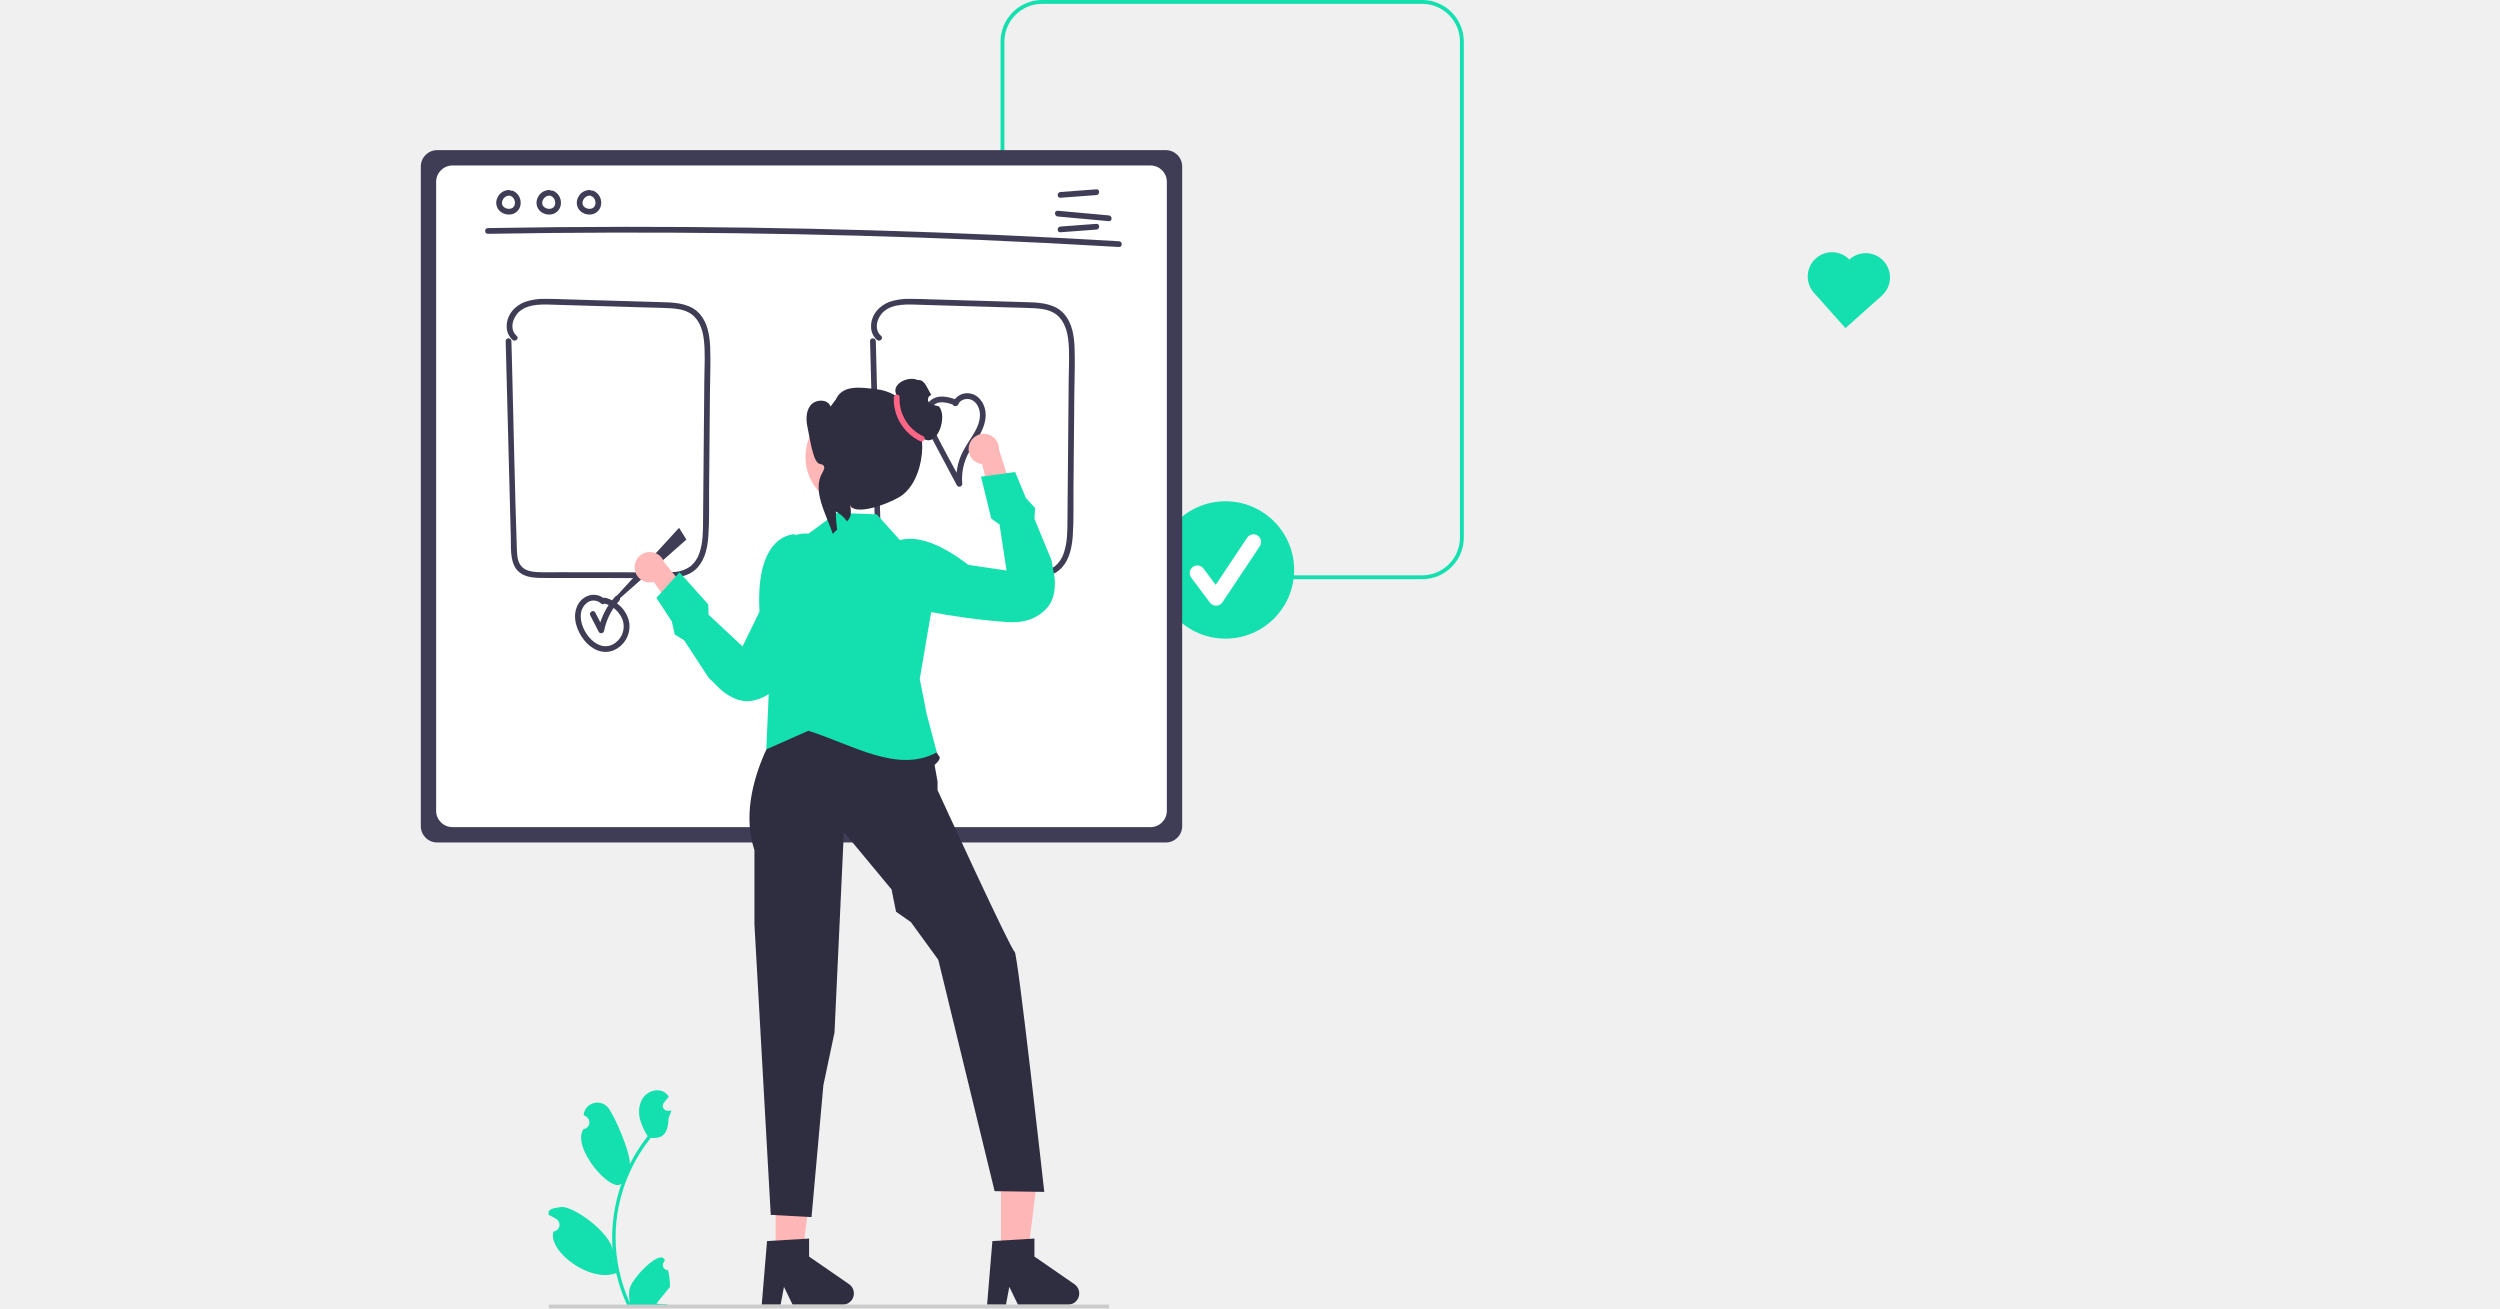
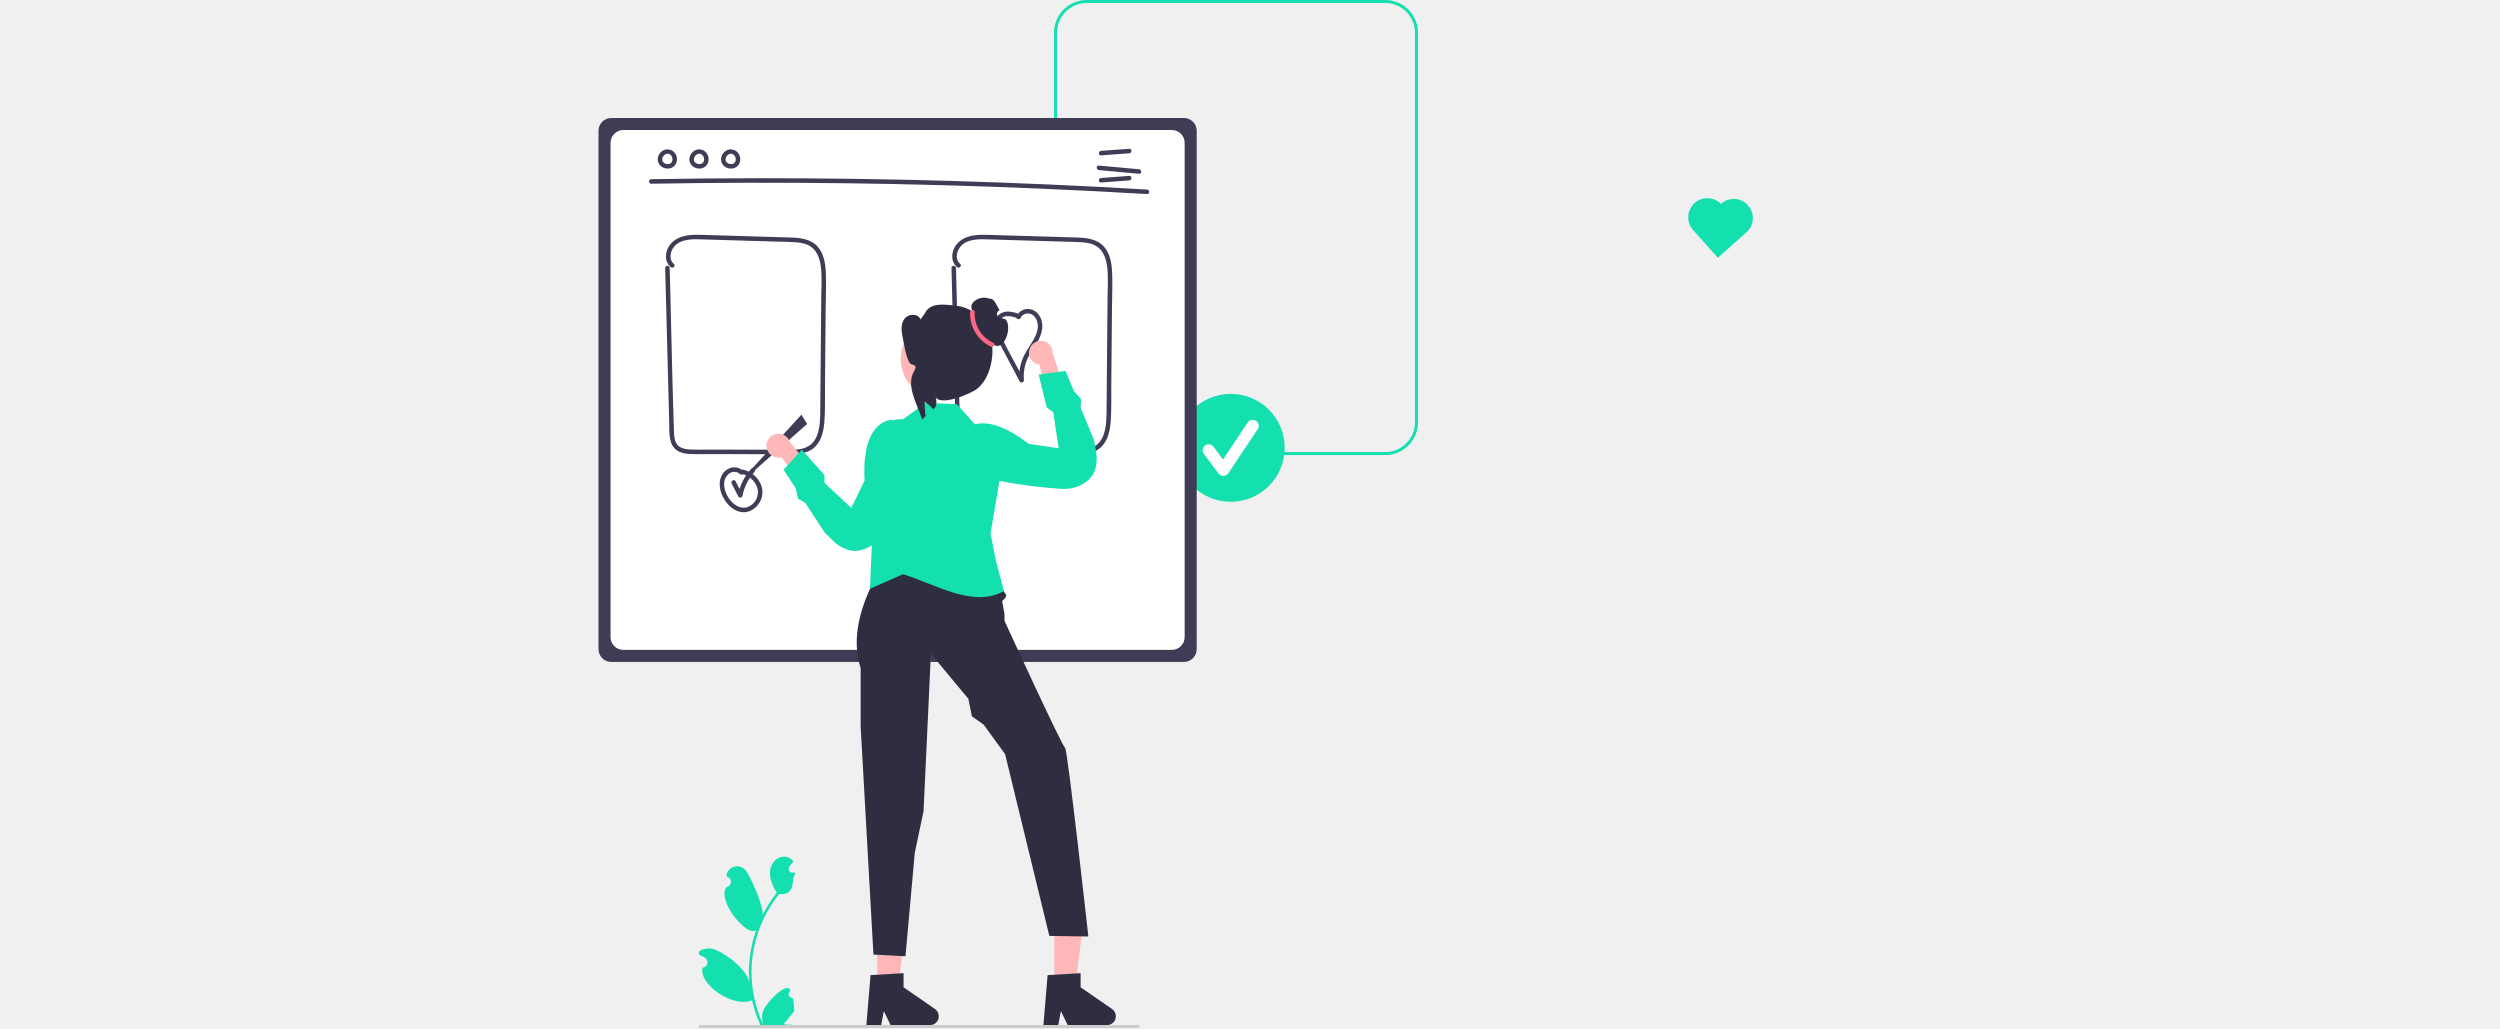
- <svg xmlns="http://www.w3.org/2000/svg" data-name="Layer 1" width="535" height="280" viewBox="0 0 864.731 682.242">
+ <svg xmlns="http://www.w3.org/2000/svg" data-name="Layer 1" width="535" height="220" viewBox="0 0 864.731 682.242">
  <path d="M695.636,404.871H497.503a20.729,20.729,0,0,1-20.706-20.706V125.577a20.729,20.729,0,0,1,20.706-20.706H695.636a20.729,20.729,0,0,1,20.706,20.706V384.165A20.729,20.729,0,0,1,695.636,404.871Z" transform="translate(-173.493 -103.8713)" fill="#f0f0f0" />
  <path d="M695.636,405.871H497.503a21.731,21.731,0,0,1-21.706-21.706V125.577a21.73,21.73,0,0,1,21.706-21.706h198.133a21.731,21.731,0,0,1,21.706,21.706V384.165A21.731,21.731,0,0,1,695.636,405.871ZM497.503,105.871A19.728,19.728,0,0,0,477.797,125.577V384.165a19.728,19.728,0,0,0,19.706,19.706h198.133a19.728,19.728,0,0,0,19.706-19.706V125.577a19.728,19.728,0,0,0-19.706-19.706Z" transform="translate(-173.493 -103.8713)" fill="#14dfae" />
  <path d="M1017.518,404.871H819.384a20.729,20.729,0,0,1-20.706-20.706V125.577a20.729,20.729,0,0,1,20.706-20.706h198.133a20.729,20.729,0,0,1,20.706,20.706V384.165A20.729,20.729,0,0,1,1017.518,404.871Z" transform="translate(-173.493 -103.8713)" fill="#f0f0f0" />
  <circle cx="419.571" cy="297.192" r="35.811" fill="#14dfae" />
  <path d="M588.178,419.701a3.982,3.982,0,0,1-3.186-1.594l-9.77-13.027a3.983,3.983,0,1,1,6.374-4.78l6.392,8.522,16.416-24.624a3.984,3.984,0,0,1,6.629,4.419l-19.54,29.309a3.985,3.985,0,0,1-3.204,1.773C588.252,419.701,588.215,419.701,588.178,419.701Z" transform="translate(-173.493 -103.8713)" fill="#fff" />
  <path d="M561.993,543.162h-380a8.51,8.51,0,0,1-8.5-8.5v-344a8.509,8.509,0,0,1,8.5-8.5h380a8.509,8.509,0,0,1,8.5,8.5v344A8.51,8.51,0,0,1,561.993,543.162Z" transform="translate(-173.493 -103.8713)" fill="#3f3d56" />
  <path d="M553.993,535.162h-364a8.51,8.51,0,0,1-8.5-8.5v-328a8.509,8.509,0,0,1,8.5-8.5h364a8.509,8.509,0,0,1,8.5,8.5v328A8.51,8.51,0,0,1,553.993,535.162Z" transform="translate(-173.493 -103.8713)" fill="#fff" />
  <path d="M208.487,225.796q64.256-1.117,128.526-.321,64.26.801,128.478,3.524,36.035,1.528,72.041,3.662c1.929.114,1.922-2.886,0-3q-64.153-3.796-128.4-5.681-64.238-1.88-128.513-1.837-36.067.024-72.131.654c-1.928.034-1.934,3.034,0,3Z" transform="translate(-173.493 -103.8713)" fill="#3f3d56" />
  <path d="M507.022,206.985l18.731-1.394c1.914-.142,1.929-3.144,0-3l-18.731,1.394c-1.914.142-1.929,3.144,0,3Z" transform="translate(-173.493 -103.8713)" fill="#3f3d56" />
  <path d="M507.022,224.985l18.731-1.394c1.914-.142,1.929-3.144,0-3l-18.731,1.394c-1.914.142-1.929,3.144,0,3Z" transform="translate(-173.493 -103.8713)" fill="#3f3d56" />
  <path d="M505.613,216.765l26.632,2.42c1.922.175,1.91-2.826,0-3l-26.632-2.42c-1.922-.175-1.91,2.826,0,3Z" transform="translate(-173.493 -103.8713)" fill="#3f3d56" />
  <path d="M219.572,202.951a6.636,6.636,0,0,0-6.133,4.006,5.974,5.974,0,0,0,1.375,7.096,7.102,7.102,0,0,0,6.729,1.367,6.003,6.003,0,0,0,4.023-5.643,6.707,6.707,0,0,0-4.179-6.469,1.506,1.506,0,0,0-1.845,1.048,1.543,1.543,0,0,0,1.048,1.845c.261.101-.239-.128.005.004.1.055.203.104.301.162.084.05.164.104.246.157.28.183-.137-.134.042.03.155.142.309.281.45.439.053.059.262.225.1.109-.124-.088-.048-.068,0,.003.036.054.075.106.111.16a5.346,5.346,0,0,1,.318.55c.022.044.042.089.065.132.042.082.103.103.004.001-.094-.098-.034-.091-.001.003.022.062.046.123.068.185a5.78,5.78,0,0,1,.177.617c.022.097.04.194.059.291.067.344-.01-.214.006.042.014.214.029.425.026.639q-.003.147-.013.294c-.003.049-.009.098-.012.146-.016.235-.016-.086.017-.108a2.77,2.77,0,0,0-.136.617c-.027.093-.059.184-.089.277-.104.322.098-.175-.013.045a5.483,5.483,0,0,1-.306.55c-.049.074-.233.242-.082.125.164-.127-.086.091-.139.148q-.102.108-.213.209a1.702,1.702,0,0,1-.149.129c-.01-.005.251-.174.11-.084-.178.114-.347.235-.535.334-.022.012-.262.123-.261.127-.01-.041.309-.112.09-.042-.046.015-.091.033-.137.048a4.9,4.9,0,0,1-.609.162c-.047.009-.097.014-.144.026-.155.04.148-.024.157-.018a1.308,1.308,0,0,0-.341.03,5.581,5.581,0,0,1-.639-0c-.049-.003-.098-.008-.148-.011-.114-.007-.198-.089-.046 0.0.117.069.108.019.004-.001-.049-.009-.097-.017-.146-.026a5.824,5.824,0,0,1-.624-.153c-.11-.034-.218-.073-.327-.111a.869.869,0,0,1-.138-.053c-.001-.012.281.134.132.054-.187-.101-.381-.186-.564-.296-.098-.059-.191-.123-.286-.186a.923.923,0,0,1-.119-.085c.003-.013.233.2.112.085-.152-.145-.315-.275-.459-.43-.033-.035-.064-.072-.097-.108l-.032-.036q-.122-.149-.005.001c.079.023.076.111 0-.003-.027-.04-.055-.08-.082-.12a3.134,3.134,0,0,1-.31-.554c.007-.006.13.361.036.084-.018-.052-.038-.104-.055-.156q-.052-.156-.091-.315c-.026-.105-.039-.214-.065-.319-.044-.177.026.139.018.132-.025-.025-.014-.178-.016-.215-.012-.235.015-.464.019-.698.003-.181-.015.141-.019.132a.508.508,0,0,1,.028-.159c.027-.123.052-.247.086-.369q.057-.21.131-.414c.019-.051.041-.101.058-.153.063-.188-.125.227-.021.058.143-.234.249-.487.401-.717.036-.055.254-.359.138-.206-.115.153.119-.137.163-.187.184-.205.4-.373.591-.569.113-.116-.079.057-.09.065.059-.042.117-.086.176-.127q.156-.108.32-.204c.123-.072.262-.126.381-.202.141-.09-.108.04-.112.042a1.116,1.116,0,0,1,.201-.077c.116-.041.621-.259.727-.191-.005-.003-.384.03-.077.011.072-.005.144-.012.217-.015.147-.006.293-.002.439.005a1.51,1.51,0,0,0,1.5-1.5,1.533,1.533,0,0,0-1.5-1.5Z" transform="translate(-173.493 -103.8713)" fill="#3f3d56" />
  <path d="M240.572,202.951a6.636,6.636,0,0,0-6.133,4.006,5.974,5.974,0,0,0,1.375,7.096,7.102,7.102,0,0,0,6.729,1.367,6.003,6.003,0,0,0,4.023-5.643,6.707,6.707,0,0,0-4.179-6.469,1.506,1.506,0,0,0-1.845,1.048,1.543,1.543,0,0,0,1.048,1.845c.261.101-.239-.128.005.004.1.055.203.104.301.162.084.05.164.104.246.157.28.183-.137-.134.042.03.155.142.309.281.45.439.053.059.262.225.1.109-.124-.088-.048-.068,0,.003.036.054.075.106.111.16a5.346,5.346,0,0,1,.318.55c.022.044.042.089.065.132.042.082.103.103.004.001-.094-.098-.034-.091-.001.003.022.062.046.123.068.185a5.78,5.78,0,0,1,.177.617c.022.097.04.194.059.291.067.344-.01-.214.006.042.014.214.029.425.026.639q-.003.147-.013.294c-.003.049-.009.098-.012.146-.016.235-.016-.086.017-.108a2.77,2.77,0,0,0-.136.617c-.027.093-.059.184-.089.277-.104.322.098-.175-.013.045a5.483,5.483,0,0,1-.306.55c-.049.074-.233.242-.082.125.164-.127-.086.091-.139.148q-.102.108-.213.209a1.702,1.702,0,0,1-.149.129c-.01-.005.251-.174.11-.084-.178.114-.347.235-.535.334-.022.012-.262.123-.261.127-.01-.041.309-.112.09-.042-.046.015-.091.033-.137.048a4.9,4.9,0,0,1-.609.162c-.047.009-.097.014-.144.026-.155.04.148-.024.157-.018a1.308,1.308,0,0,0-.341.03,5.581,5.581,0,0,1-.639-0c-.049-.003-.098-.008-.148-.011-.114-.007-.198-.089-.046 0.0.117.069.108.019.004-.001-.049-.009-.097-.017-.146-.026a5.824,5.824,0,0,1-.624-.153c-.11-.034-.218-.073-.327-.111a.869.869,0,0,1-.138-.053c-.001-.012.281.134.132.054-.187-.101-.381-.186-.564-.296-.098-.059-.191-.123-.286-.186a.923.923,0,0,1-.119-.085c.003-.013.233.2.112.085-.152-.145-.315-.275-.459-.43-.033-.035-.064-.072-.097-.108l-.032-.036q-.122-.149-.005.001c.079.023.076.111 0-.003-.027-.04-.055-.08-.082-.12a3.134,3.134,0,0,1-.31-.554c.007-.006.13.361.036.084-.018-.052-.038-.104-.055-.156q-.052-.156-.091-.315c-.026-.105-.039-.214-.065-.319-.044-.177.026.139.018.132-.025-.025-.014-.178-.016-.215-.012-.235.015-.464.019-.698.003-.181-.015.141-.019.132a.508.508,0,0,1,.028-.159c.027-.123.052-.247.086-.369q.057-.21.131-.414c.019-.051.041-.101.058-.153.063-.188-.125.227-.021.058.143-.234.249-.487.401-.717.036-.055.254-.359.138-.206-.115.153.119-.137.163-.187.184-.205.4-.373.591-.569.113-.116-.079.057-.09.065.059-.042.117-.086.176-.127q.156-.108.32-.204c.123-.072.262-.126.381-.202.141-.09-.108.04-.112.042a1.116,1.116,0,0,1,.201-.077c.116-.041.621-.259.727-.191-.005-.003-.384.03-.077.011.072-.005.144-.012.217-.015.147-.006.293-.002.439.005a1.51,1.51,0,0,0,1.5-1.5,1.533,1.533,0,0,0-1.5-1.5Z" transform="translate(-173.493 -103.8713)" fill="#3f3d56" />
  <path d="M261.572,202.951a6.636,6.636,0,0,0-6.133,4.006,5.974,5.974,0,0,0,1.375,7.096,7.102,7.102,0,0,0,6.729,1.367,6.003,6.003,0,0,0,4.023-5.643,6.707,6.707,0,0,0-4.179-6.469,1.506,1.506,0,0,0-1.845,1.048,1.543,1.543,0,0,0,1.048,1.845c.261.101-.239-.128.005.004.1.055.203.104.301.162.084.05.164.104.246.157.28.183-.137-.134.042.03.155.142.309.281.45.439.053.059.262.225.1.109-.124-.088-.048-.068-0.0.003.036.054.075.106.111.16a5.346,5.346,0,0,1,.318.55c.022.044.042.089.065.132.042.082.103.103.004.001-.094-.098-.034-.091-.001.003.022.062.046.123.068.185a5.78,5.78,0,0,1,.177.617c.022.097.04.194.059.291.067.344-.01-.214.006.042.014.214.029.425.026.639q-.003.147-.013.294c-.003.049-.009.098-.012.146-.016.235-.016-.086.017-.108a2.77,2.77,0,0,0-.136.617c-.027.093-.059.184-.089.277-.104.322.098-.175-.013.045a5.483,5.483,0,0,1-.306.55c-.049.074-.233.242-.082.125.164-.127-.086.091-.139.148q-.102.108-.213.209a1.702,1.702,0,0,1-.149.129c-.01-.005.251-.174.11-.084-.178.114-.347.235-.535.334-.022.012-.262.123-.261.127-.01-.041.309-.112.09-.042-.046.015-.091.033-.137.048a4.9,4.9,0,0,1-.609.162c-.047.009-.097.014-.144.026-.155.04.148-.024.157-.018a1.308,1.308,0,0,0-.341.03,5.581,5.581,0,0,1-.639-0c-.049-.003-.098-.008-.148-.011-.114-.007-.198-.089-.046 0.0.117.069.108.019.004-.001-.049-.009-.097-.017-.146-.026a5.824,5.824,0,0,1-.624-.153c-.11-.034-.218-.073-.327-.111a.869.869,0,0,1-.138-.053c-.001-.012.281.134.132.054-.187-.101-.381-.186-.564-.296-.098-.059-.191-.123-.286-.186a.923.923,0,0,1-.119-.085c.003-.013.233.2.112.085-.152-.145-.315-.275-.459-.43-.033-.035-.064-.072-.097-.108l-.032-.036q-.122-.149-.005.001c.079.023.076.111 0-.003-.027-.04-.055-.08-.082-.12a3.134,3.134,0,0,1-.31-.554c.007-.006.13.361.036.084-.018-.052-.038-.104-.055-.156q-.052-.156-.091-.315c-.026-.105-.039-.214-.065-.319-.044-.177.026.139.018.132-.025-.025-.014-.178-.016-.215-.012-.235.015-.464.019-.698.003-.181-.015.141-.019.132a.508.508,0,0,1,.028-.159c.027-.123.052-.247.086-.369q.057-.21.131-.414c.019-.051.041-.101.058-.153.063-.188-.125.227-.021.058.143-.234.249-.487.401-.717.036-.055.254-.359.138-.206-.115.153.119-.137.163-.187.184-.205.4-.373.591-.569.113-.116-.079.057-.09.065.059-.042.117-.086.176-.127q.156-.108.32-.204c.123-.072.262-.126.381-.202.141-.09-.108.04-.112.042a1.116,1.116,0,0,1,.201-.077c.116-.041.621-.259.727-.191-.005-.003-.384.03-.077.011.072-.005.144-.012.217-.015.147-.006.293-.002.439.005a1.51,1.51,0,0,0,1.5-1.5,1.533,1.533,0,0,0-1.5-1.5Z" transform="translate(-173.493 -103.8713)" fill="#3f3d56" />
  <path d="M217.746,281.733l1.338,51.205,1.338,51.205c.169,6.461-.744,15.274,5.81,19.058,2.734,1.579,6.003,1.925,9.101,2.011,4.113.114,8.239.03,12.354.034l51.25.055c6.734.007,14.13-.189,18.954-5.613,4.027-4.527,5.168-10.803,5.572-16.659.533-7.729.277-15.554.346-23.298l.23-25.734.23-25.734c.07-7.818.439-15.699.097-23.512-.262-5.961-1.269-12.327-5.266-17.011-4.553-5.337-11.752-6.057-18.318-6.267-16.981-.544-33.965-1.002-50.948-1.503-3.907-.115-7.825-.325-11.734-.273a30.363,30.363,0,0,0-10.236,1.568c-5.491,2.056-9.78,6.987-9.589,13.103a9.099,9.099,0,0,0,3.102,6.756c1.466,1.24,3.598-.872,2.121-2.121-4.002-3.386-2.064-9.73,1.435-12.735,5.069-4.354,13.016-3.647,19.197-3.465l48.108,1.419c3.731.11,7.472.147,11.199.366,3.327.196,6.801.628,9.779,2.23,5.149,2.77,7.158,8.454,7.834,13.951.851,6.916.339,14.053.277,21l-.219,24.484-.433,48.469c-.053,5.895.038,11.98-1.945,17.617a14.869,14.869,0,0,1-4.51,6.723,16.231,16.231,0,0,1-9.029,3.087c-3.652.294-7.345.152-11.005.148l-12.5-.013-24-.026-12.5-.013c-3.653-.004-7.332.124-10.98-.077-2.8-.154-5.924-.638-7.987-2.721-2.311-2.333-2.525-5.936-2.631-9.03-1.105-32.219-1.687-64.466-2.529-96.693l-.313-11.989c-.05-1.927-3.051-1.934-3,0Z" transform="translate(-173.493 -103.8713)" fill="#3f3d56" />
  <path d="M407.746,281.733l1.338,51.205,1.338,51.205c.169,6.461-.744,15.274,5.81,19.058,2.734,1.579,6.003,1.925,9.101,2.011,4.113.114,8.239.03,12.354.034l51.25.055c6.734.007,14.13-.189,18.954-5.613,4.027-4.527,5.168-10.803,5.572-16.659.533-7.729.277-15.554.346-23.298l.23-25.734.23-25.734c.07-7.818.439-15.699.097-23.512-.262-5.961-1.269-12.327-5.266-17.011-4.553-5.337-11.752-6.057-18.318-6.267-16.981-.544-33.965-1.002-50.948-1.503-3.907-.115-7.825-.325-11.734-.273a30.363,30.363,0,0,0-10.236,1.568c-5.491,2.056-9.78,6.987-9.589,13.103a9.099,9.099,0,0,0,3.102,6.756c1.466,1.24,3.598-.872,2.121-2.121-4.002-3.386-2.064-9.73,1.435-12.735,5.069-4.354,13.016-3.647,19.197-3.465l48.108,1.419c3.731.11,7.472.147,11.199.366,3.327.196,6.801.628,9.779,2.23,5.149,2.77,7.158,8.454,7.834,13.951.851,6.916.339,14.053.277,21l-.219,24.484-.433,48.469c-.053,5.895.038,11.98-1.945,17.617a14.869,14.869,0,0,1-4.51,6.723,16.231,16.231,0,0,1-9.029,3.087c-3.652.294-7.345.152-11.005.148l-12.5-.013-24-.026-12.5-.013c-3.653-.004-7.332.124-10.98-.077-2.8-.154-5.924-.638-7.987-2.721-2.311-2.333-2.525-5.936-2.631-9.03-1.105-32.219-1.687-64.466-2.529-96.693l-.313-11.989c-.05-1.927-3.051-1.934-3,0Z" transform="translate(-173.493 -103.8713)" fill="#3f3d56" />
  <path d="M269.529,416.385a8.486,8.486,0,0,0-8.044-2.092,9.809,9.809,0,0,0-6.364,5.463c-2.834,6.036-.295,13.072,3.621,18.001,3.639,4.58,9.551,7.599,15.311,5.194a13.632,13.632,0,0,0,8.218-13.625c-.726-6.703-6.173-12.131-12.569-13.768-1.871-.479-2.67,2.414-.798,2.893a14.044,14.044,0,0,1,9.834,8.694,10.523,10.523,0,0,1-3.628,11.769c-8.939,6.864-19.165-6.26-18.162-14.848a8.291,8.291,0,0,1,3.785-6.281,5.624,5.624,0,0,1,6.673.721,1.501,1.501,0,0,0,2.121-2.121Z" transform="translate(-173.493 -103.8713)" fill="#3f3d56" />
  <path d="M452.805,312.27c-3.501-1.204-7.565-2.4-11.187-.988-3.417,1.332-5.3,4.592-5.67,8.13-.413,3.946,1.265,7.709,3.043,11.125,2.139,4.109,4.345,8.185,6.519,12.276l7.519,14.15a1.511,1.511,0,0,0,2.795-.757,28.94,28.94,0,0,1,2.192-13.904c1.923-4.431,5.065-8.173,7.299-12.433,2.056-3.922,3.427-8.422,2.338-12.842-.881-3.575-3.481-7.054-7.228-7.886a8.204,8.204,0,0,0-9.553,4.719c-.708,1.797,2.192,2.576,2.893.798.998-2.533,4.491-3.31,6.819-2.34,3.033,1.263,4.472,4.888,4.468,7.97-.005,4.213-2.163,8.062-4.353,11.522-2.212,3.495-4.537,6.874-6.007,10.769a31.427,31.427,0,0,0-1.868,13.629l2.795-.757c-4.882-9.188-10.033-18.283-14.642-27.611-1.772-3.587-3.367-8.425-.649-12.003,2.786-3.668,8.103-1.901,11.68-.671,1.83.629,2.615-2.268.798-2.893Z" transform="translate(-173.493 -103.8713)" fill="#3f3d56" />
  <path d="M261.868,424.766l4.417,8.568a1.515,1.515,0,0,0,2.742-.358,32.999,32.999,0,0,1,7.971-15.905c1.3-1.423-.816-3.551-2.121-2.121a35.923,35.923,0,0,0-8.742,17.229l2.742-.358-4.417-8.568c-.885-1.717-3.475-.201-2.59,1.514Z" transform="translate(-173.493 -103.8713)" fill="#3f3d56" />
  <path d="M311.975,385.213l-34.903,30.828a1.025,1.025,0,0,1-1.435-1.461l32.521-35.507Z" transform="translate(-173.493 -103.8713)" fill="#3f3d56" />
  <polygon points="185.013 656.522 198.731 656.522 205.26 603.608 185.013 603.608 185.013 656.522" fill="#ffb6b6" />
  <path d="M351.265,784.162h9.838l1.756-9.288,4.498,9.288h26.093A5.865,5.865,0,0,0,396.783,773.47l-20.837-14.391v-9.39l-21.917,1.308Z" transform="translate(-173.493 -103.8713)" fill="#2f2e41" />
  <polygon points="302.519 656.522 316.237 656.522 322.766 603.608 302.519 603.608 302.519 656.522" fill="#ffb6b6" />
  <path d="M468.771,784.162h9.838l1.756-9.288,4.498,9.288h26.093A5.865,5.865,0,0,0,514.288,773.47l-20.837-14.391v-9.39l-21.917,1.308Z" transform="translate(-173.493 -103.8713)" fill="#2f2e41" />
  <path d="M436.363,479.917l-69.576-7.731s-30.923,40.199-19.327,74.987v38.738l8.504,151.435,21.259,1.16,6.185-68.803,5.798-27.444,4.884-104.559,24.879,29.958,2.319,11.596,7.731,5.411,14.302,19.652,29.376,120.659,25.889.387s-13.906-125.237-15.452-125.237-40.199-84.264-40.199-84.264v-4.459l-1.546-8.683s3.865-3.092,2.319-4.638-3.092-6.185-3.092-6.185Z" transform="translate(-173.493 -103.8713)" fill="#2f2e41" />
  <path d="M411.238,372.074l13.915,15.461,19.327,6.958-10.823,63.391,3.59,18.229,5.301,20.038c-20.424,11.298-44.685-4.305-66.973-11.235l-21.93,9.689,1.16-26.671.595-67.198a18.834,18.834,0,0,1,20.278-18.612h0l14.688-10.823Z" transform="translate(-173.493 -103.8713)" fill="#14dfae" />
  <path d="M285.006,400.431a7.882,7.882,0,0,0,9.964,6.841l15.953,23.023,5.424-13.507-15.981-19.792a7.925,7.925,0,0,0-15.36,3.435Z" transform="translate(-173.493 -103.8713)" fill="#ffb8b8" />
  <path d="M368.536,382.454s-20.765-.92-18.44,40.347l-8.834,18.128-17.767-16.582-.08-5.278L308.389,402.273l-12.061,13.333,8.028,12.274,1.548,6.855,4.89,2.987L323.551,457.228l5.902,5.809s7.486,7.46,15.954,6.336a21.752,21.752,0,0,0,6.517-1.917c4.028-1.917,8.008-5.355,11.354-11.175a348.802,348.802,0,0,0,18.826-37.218Z" transform="translate(-173.493 -103.8713)" fill="#14dfae" />
  <path d="M459.44,335.866a7.882,7.882,0,0,0,6.774,10.01l6.435,27.261,9.985-10.59-7.642-24.264a7.925,7.925,0,0,0-15.553-2.416Z" transform="translate(-173.493 -103.8713)" fill="#ffb8b8" />
  <path d="M415.248,390.819s10.98-17.649,43.705,7.598l19.947,2.961-3.634-24.03-4.308-3.05-5.359-21.889,17.816-2.412,5.586,13.561,4.78,5.152-.301,5.722,8.877,21.55,1.455,8.152s1.922,10.393-3.792,16.742a21.752,21.752,0,0,1-5.265,4.292c-3.859,2.239-8.944,3.578-15.637,3.048a348.802,348.802,0,0,1-41.343-5.511Z" transform="translate(-173.493 -103.8713)" fill="#14dfae" />
  <circle cx="400.854" cy="342.132" r="26.778" transform="translate(-288.4769 130.3273) rotate(-28.663)" fill="#ffb6b6" />
  <path d="M436.087,332.893c-.08.03-.15.06-.23.09a3.749,3.749,0,0,1-.47.17,12.933,12.933,0,0,1-3.17.72,12.684,12.684,0,0,1-1.39.07,13.083,13.083,0,0,1-1.78-.12,12.591,12.591,0,0,1-1.94-.4,9.239,9.239,0,0,1-.89-.29,13.64,13.64,0,0,1-8.42-8.77v-.01a5.905,5.905,0,0,1-.17-.6,13.538,13.538,0,0,1-.44-3.45v-.02a13.538,13.538,0,0,1,2.55-7.91c1-1.41,2.152-1.643,1.51-3.26-2.047-5.158,6.391-9.348,11.36-7.07a4.869,4.869,0,0,1,.54-.02c3.35,0,4.58,4.95,6.57,7.74l-.058.019a2.57,2.57,0,0,0,.02,4.863q1.993.655,4.028,1.158C448.17,321.101,442.999,336.555,436.087,332.893Z" transform="translate(-173.493 -103.8713)" fill="#2f2e41" />
  <path d="M433.587,347.063c-1.49,5.63-4.23,11.12-8.76,14.77-4.54,3.65-25.87,12.27-27.65,4.84,1.19,5.19.46,7.17-1.48,9.02-.33-.45-.68-.88-1.04-1.3a16.87,16.87,0,0,0-4.7-3.79,54.227,54.227,0,0,0,.65,9.36,31.641,31.641,0,0,0-2.28,2.32c-3.42-10.28-10.942-22.601-5.45-31.94,2.18-3.706.371-4.219-1.55-4.65-3.354-.752-5.17-14.53-5.96-17.88-.98-4.2-1.36-9.03,1.25-12.47s9.19-3.57,10.51.54l2.78-3.76c3.6-7.87,13.1-6.27,21.69-5.23,8.59,1.03,16.16,7.09,20.01,14.84C435.447,329.483,435.796,338.693,433.587,347.063Z" transform="translate(-173.493 -103.8713)" fill="#2f2e41" />
  <path d="M420.132,311.038a24.257,24.257,0,0,0,13.817,22.897c1.744.795,3.27-1.789,1.514-2.59a21.341,21.341,0,0,1-12.332-20.307c.105-1.929-2.895-1.923-3,0Z" transform="translate(-173.493 -103.8713)" fill="#ff6584" />
  <path d="M302.39,766.137a2.606,2.606,0,0,1-1.888-4.516l.179-.71q-.035-.085-.071-.17c-2.399-5.72-17.706,10.225-18.368,15.601a20.701,20.701,0,0,0,.363,7.119,82.992,82.992,0,0,1-7.549-34.469,80.103,80.103,0,0,1,.497-8.936q.412-3.649,1.142-7.245a83.953,83.953,0,0,1,16.649-35.582c4.738.264,8.891-.457,9.292-9.641.071-1.634,1.283-3.048,1.55-4.657-.452.059-.912.096-1.365.126-.141.007-.289.015-.43.022l-.053.002a2.582,2.582,0,0,1-2.12-4.206q.293-.361.586-.721c.297-.371.601-.734.897-1.105a1.285,1.285,0,0,0,.096-.111c.341-.423.682-.838,1.023-1.261a7.465,7.465,0,0,0-2.447-2.366c-3.419-2.002-8.135-.616-10.605,2.477-2.477,3.092-2.944,7.431-2.084,11.294a29.916,29.916,0,0,0,4.138,9.225c-.185.237-.378.467-.564.705a84.496,84.496,0,0,0-8.819,13.972c.701-5.472-7.867-25.236-11.18-29.422-3.98-5.028-12.14-2.834-12.841,3.54q-.01.093-.02.185.738.416,1.445.884a3.534,3.534,0,0,1-1.425,6.432l-.072.011c-6.587,9.405,14.53,33.885,19.815,28.388a86.245,86.245,0,0,0-4.642,21.847,81.801,81.801,0,0,0,.059,13.208l-.022-.156c-1.174-9.57-21.322-23.798-27.206-22.613-3.389.683-6.728.528-6.213,3.946q.012.082.025.164a23.746,23.746,0,0,1,2.662,1.283q.738.417,1.445.884a3.534,3.534,0,0,1-1.425,6.432l-.072.011c-.052.007-.096.015-.148.022-2.998,10.317,19.238,26.967,32.756,21.669l.007,0a86.22,86.22,0,0,0,5.792,16.908h20.69c.074-.23.141-.467.208-.697a23.508,23.508,0,0,1-5.725-.341c1.535-1.884,3.07-3.782,4.605-5.666a1.285,1.285,0,0,0,.096-.111c.779-.964,1.565-1.921,2.343-2.885l0-.001a34.434,34.434,0,0,0-1.009-8.772Zm-23.693-46.609.011-.015-.011.03Zm-4.583,41.314-.178-.4c.007-.289.007-.578,0-.875,0-.082-.015-.163-.015-.245.067.512.126,1.023.2,1.535Z" transform="translate(-173.493 -103.8713)" fill="#14dfae" />
  <rect x="66.754" y="680.242" width="292.118" height="2" fill="#ccc" />
  <path d="M918.391,239.166l-.024.021a12.658,12.658,0,0,0-18.874,16.828l-.024.021,16.871,18.922,18.922-16.871a12.676,12.676,0,1,0-16.871-18.922Z" transform="translate(-173.493 -103.8713)" fill="#14dfae" />
</svg>
